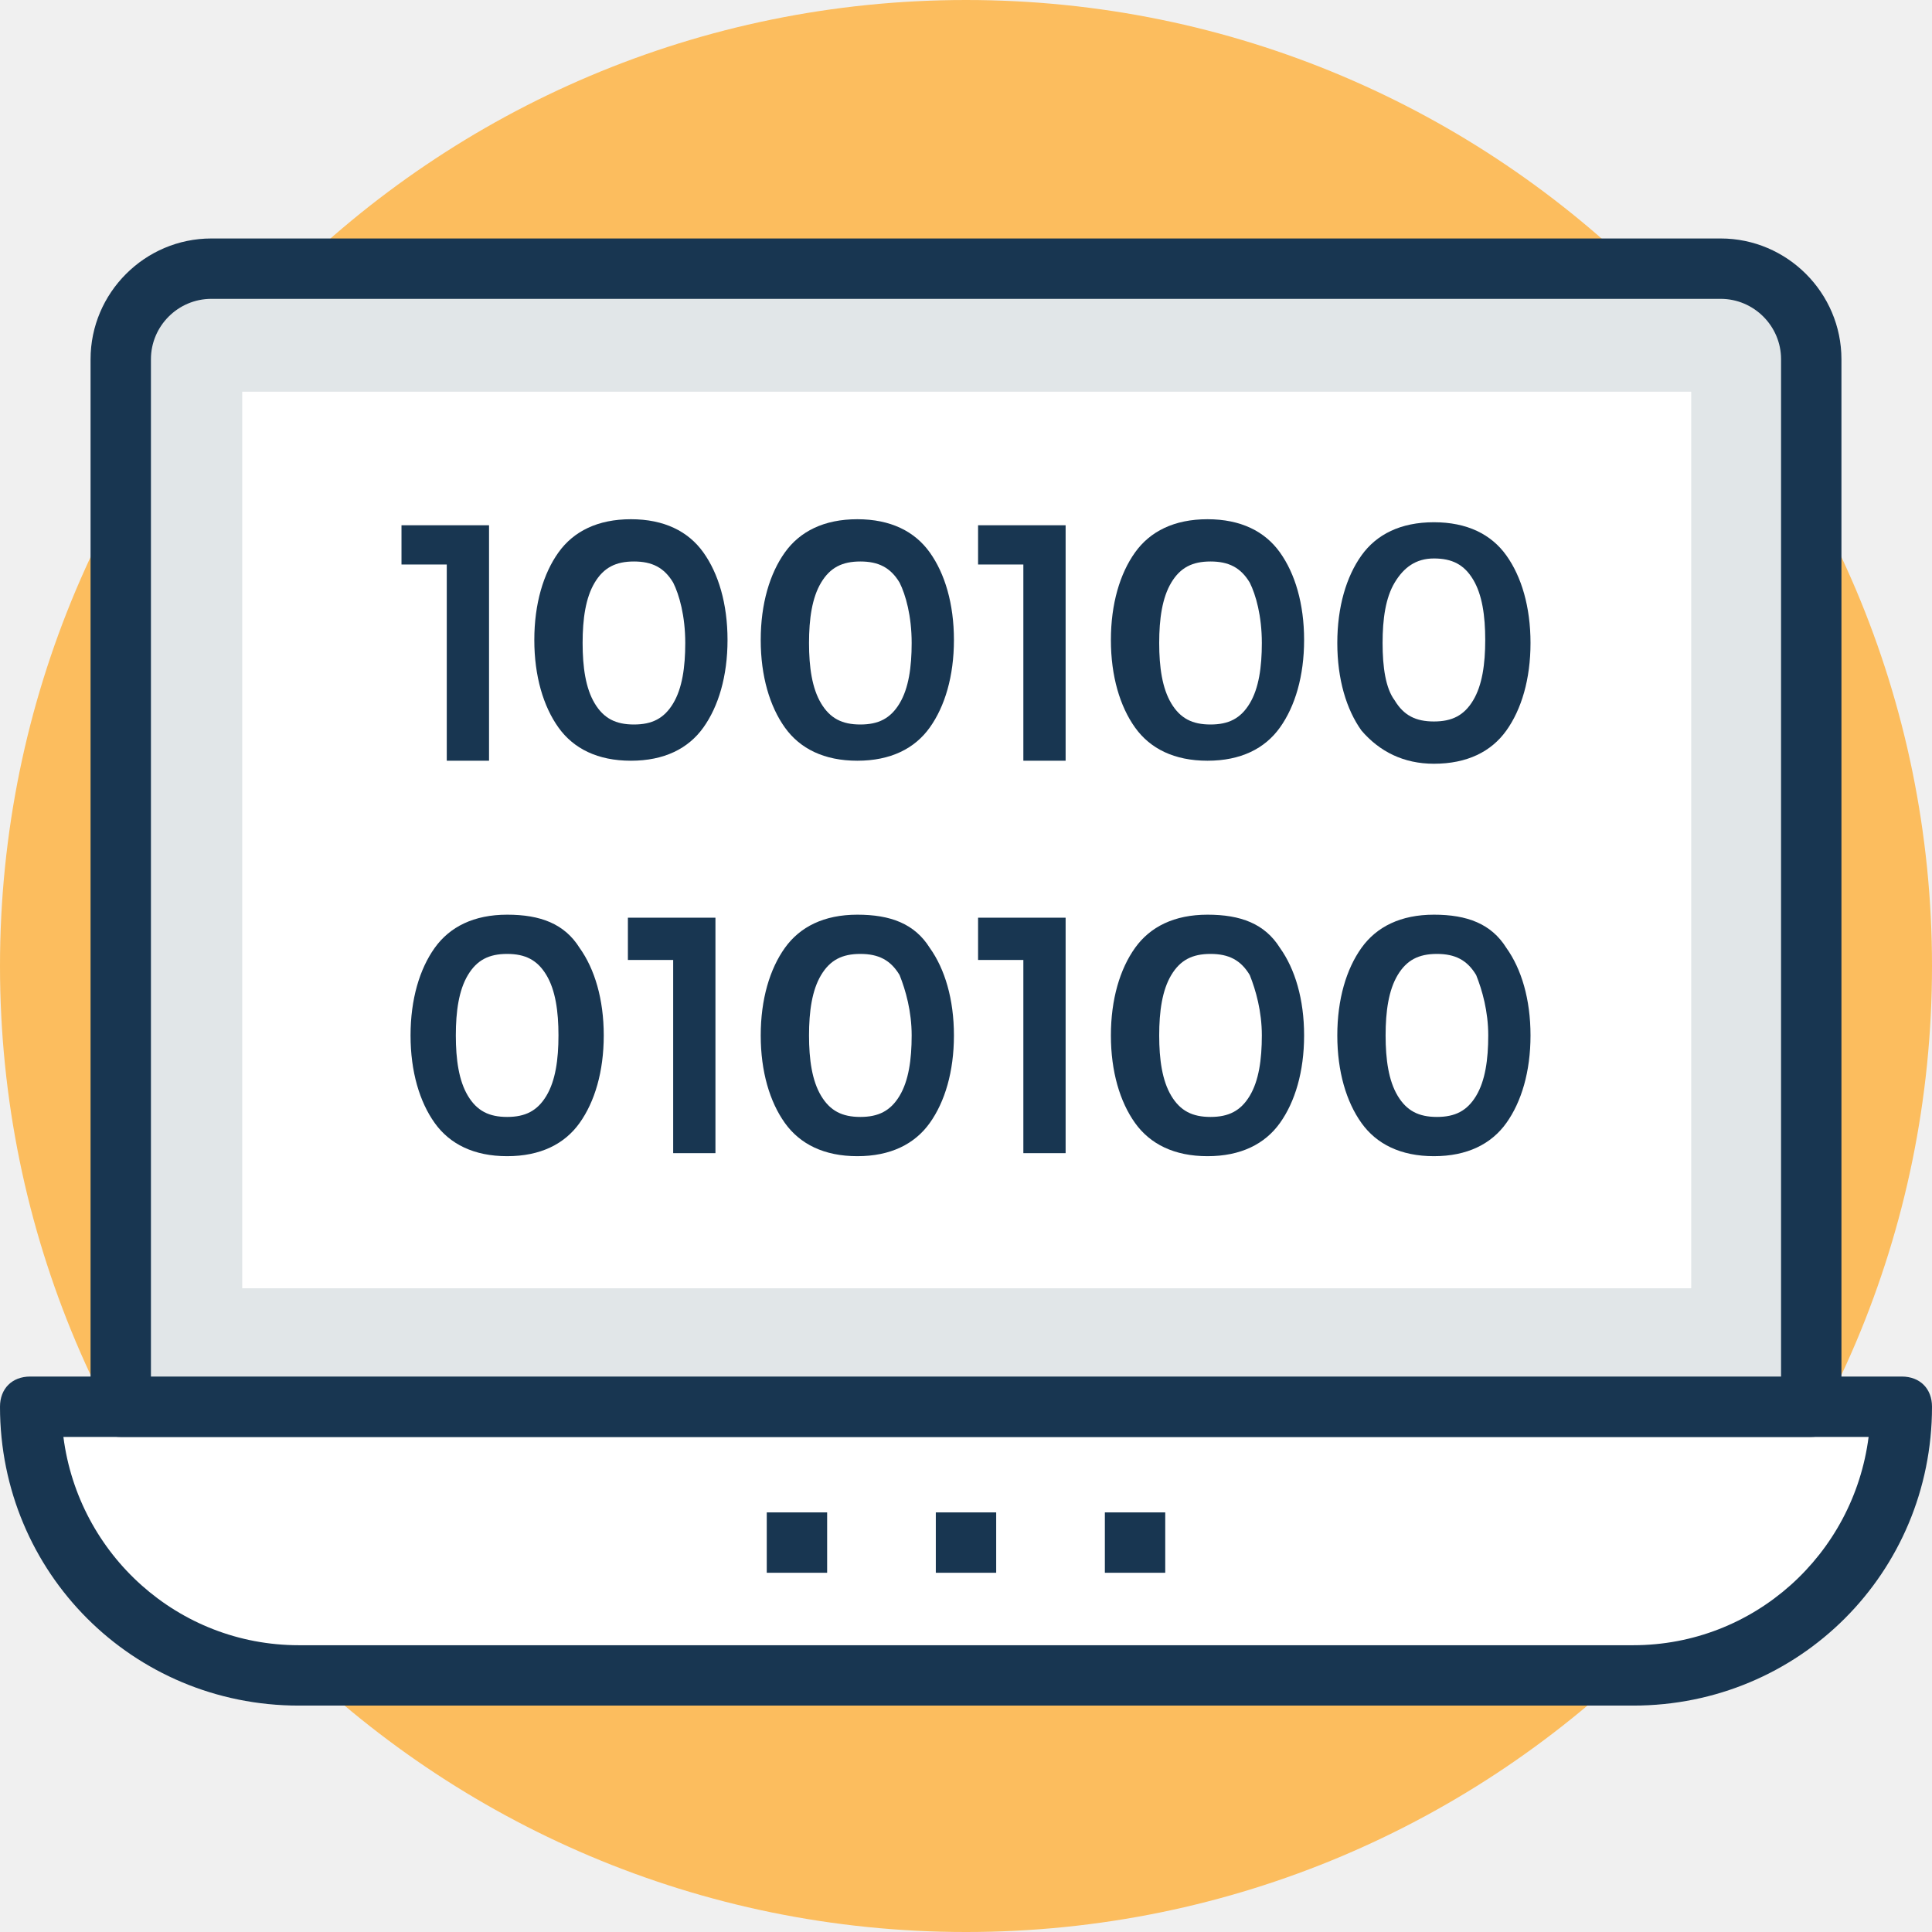
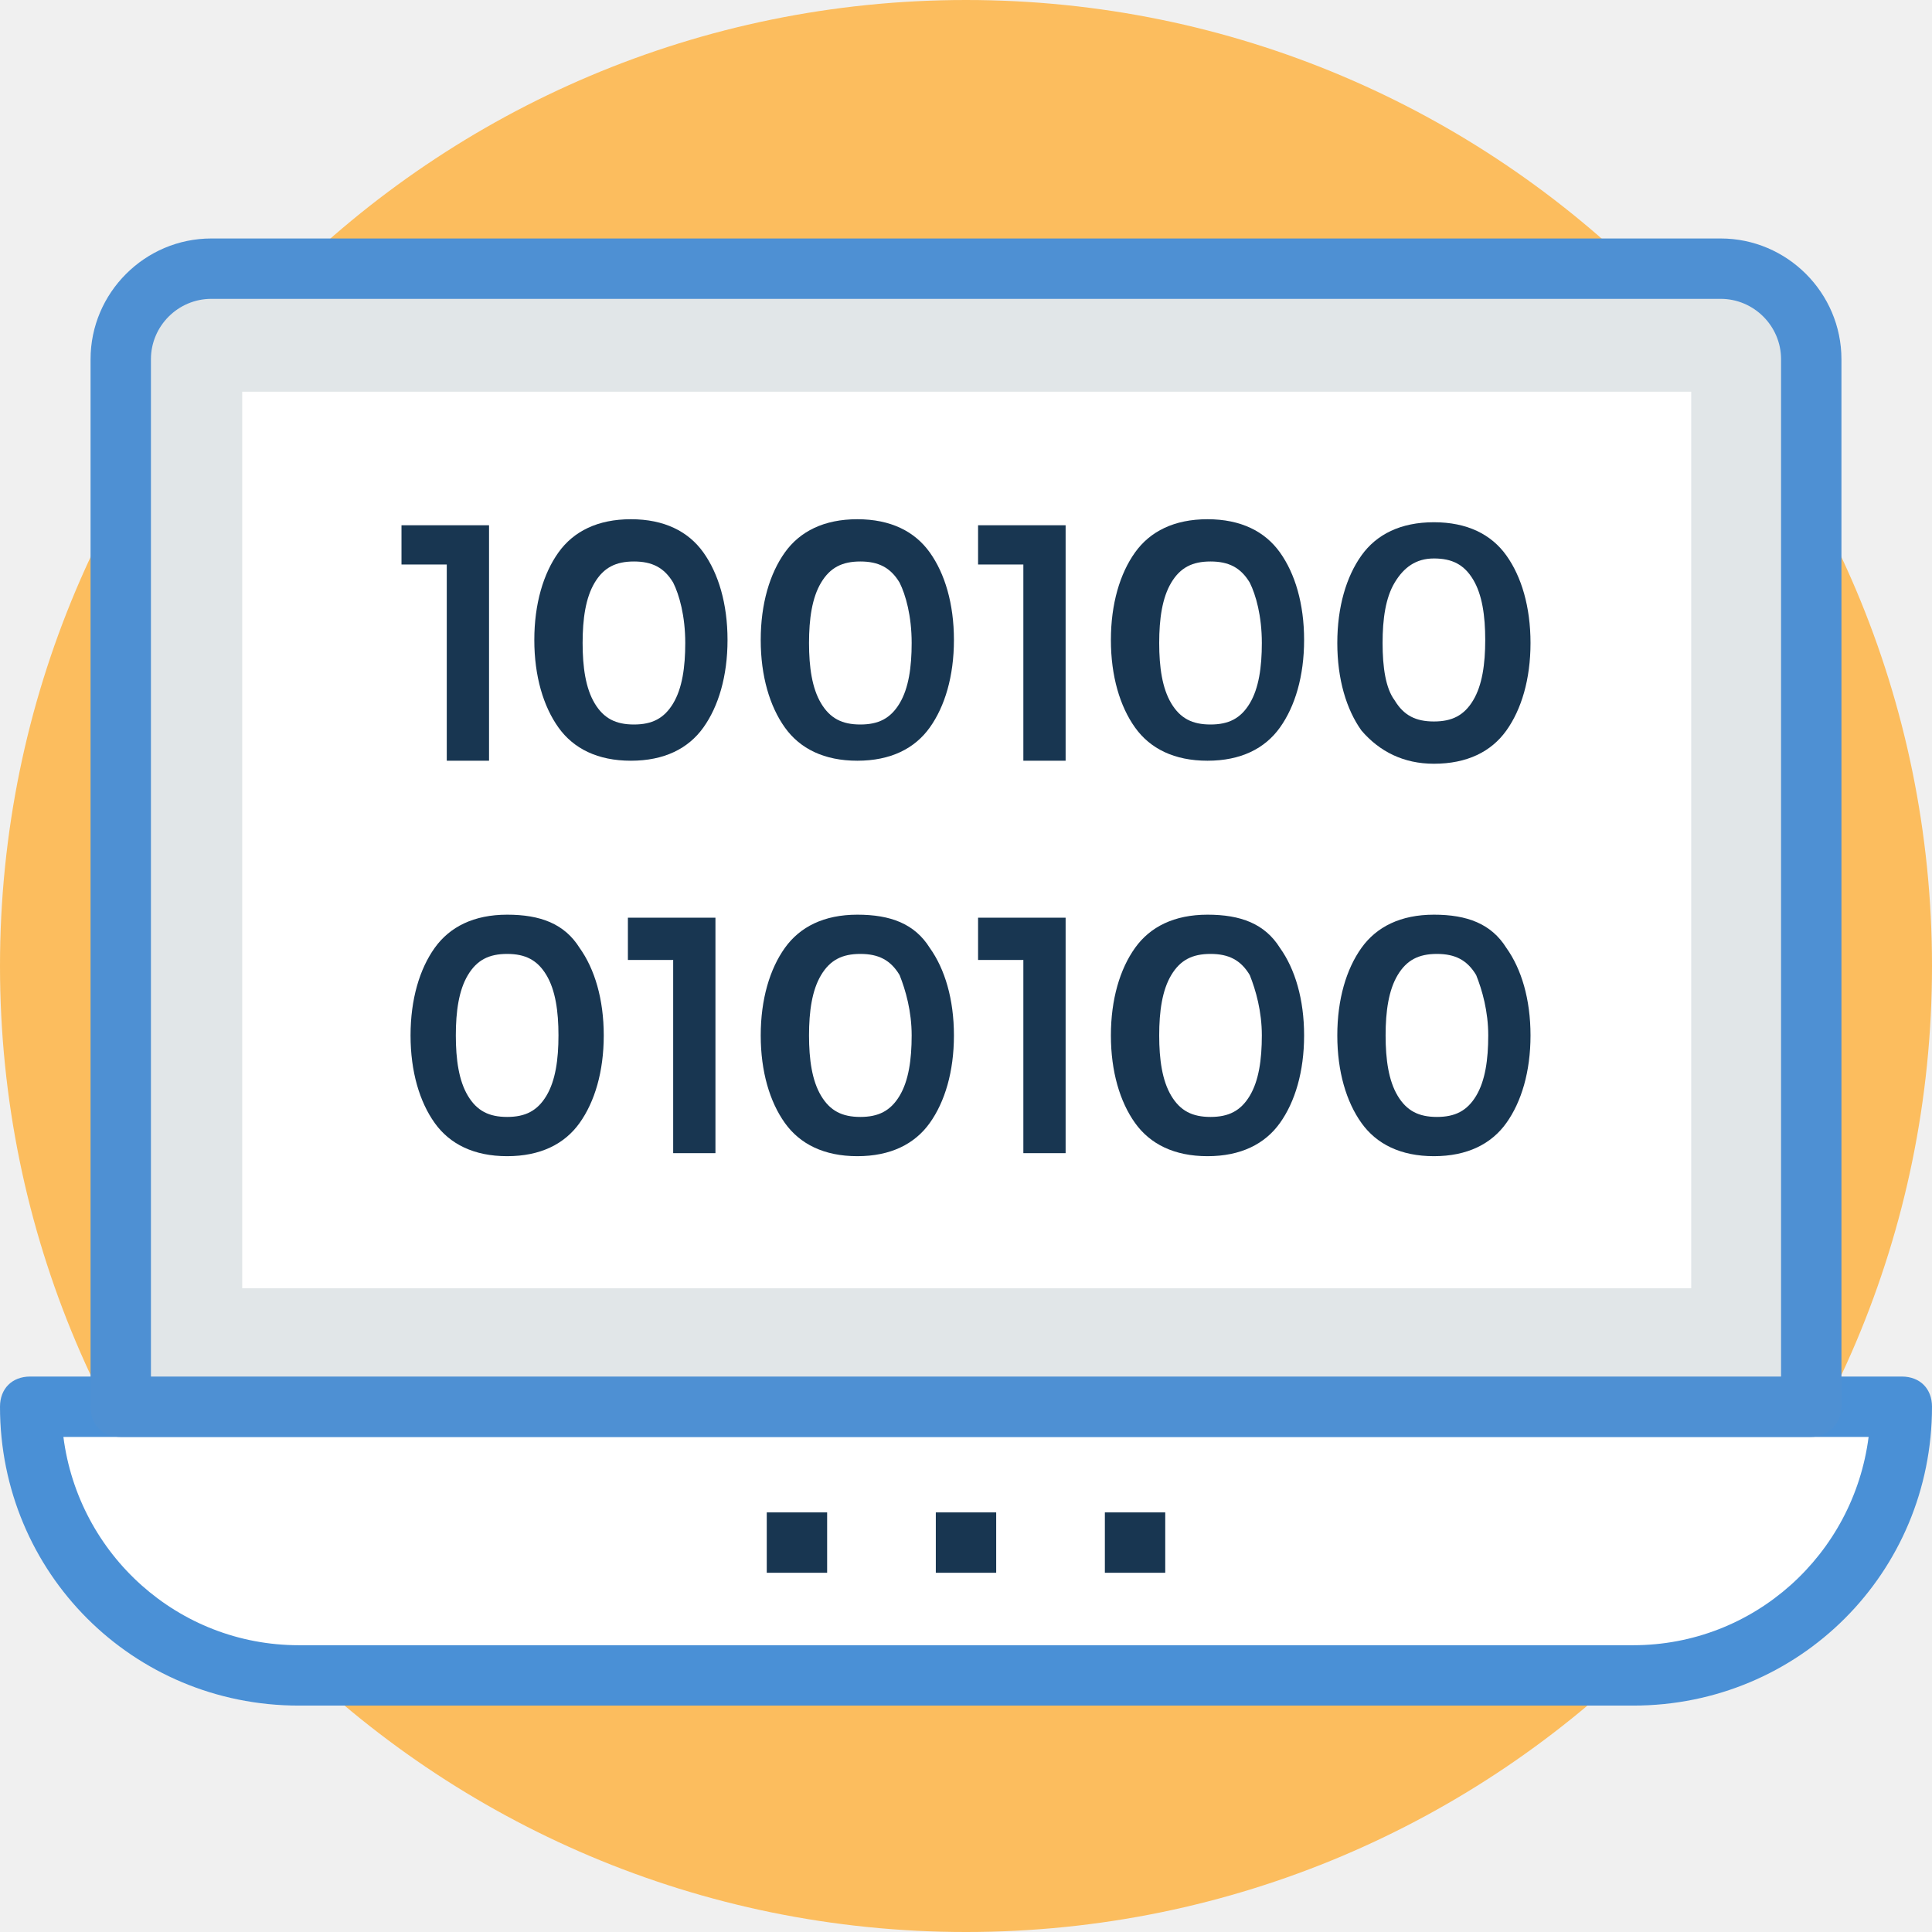
- <svg xmlns="http://www.w3.org/2000/svg" version="1.1" id="Capa_1" x="0px" y="0px" viewBox="0 0 504.123 504.123" style="enable-background:new 0 0 504.123 504.123;" xml:space="preserve">
-   <circle style="fill:#FCBD5E;" cx="252.062" cy="252.062" r="252.062" />
-   <path style="fill:#FFFFFF;" d="M7.877,367.065h488.369l0,0c0,38.597-31.508,70.105-70.105,70.105H77.982  C39.385,437.169,7.877,406.449,7.877,367.065L7.877,367.065z" />
-   <path style="fill:#183651;" d="M426.142,445.046H77.982C34.658,445.046,0,410.388,0,367.065c0-4.726,3.151-7.877,7.877-7.877  h488.369c4.726,0,7.877,3.151,7.877,7.877C504.123,410.388,469.465,445.046,426.142,445.046z M16.542,374.942  c3.938,30.72,29.932,54.351,61.44,54.351h348.16c31.508,0,57.502-23.631,61.44-54.351H16.542z" />
-   <path style="fill:#E1E6E8;" d="M55.138,70.105h393.846c13.391,0,23.631,10.24,23.631,23.631v273.329H31.508V93.735  C31.508,81.132,42.535,70.105,55.138,70.105z" />
-   <path style="fill:#183651;" d="M472.615,374.942H31.508c-4.726,0-7.877-3.151-7.877-7.877V93.735  c0-17.329,14.178-31.508,31.508-31.508h393.846c17.329,0,31.508,14.178,31.508,31.508v273.329  C480.492,371.791,476.554,374.942,472.615,374.942z M39.385,359.188h425.354V93.735c0-8.665-7.089-15.754-15.754-15.754H55.138  c-8.665,0-15.754,7.089-15.754,15.754V359.188z" />
-   <rect x="63.204" y="102.211" style="fill:#FFFFFF;" width="378.092" height="233.945" />
-   <g>
-     <rect x="200.074" y="394.634" style="fill:#183651;" width="15.754" height="15.754" />
-     <rect x="244.185" y="394.634" style="fill:#183651;" width="15.754" height="15.754" />
-     <rect x="288.295" y="394.634" style="fill:#183651;" width="15.754" height="15.754" />
-     <polygon style="fill:#183651;" points="116.578,198.498 127.606,198.498 127.606,137.058 104.763,137.058 104.763,147.298    116.578,147.298  " />
-     <path style="fill:#183651;" d="M164.628,135.483c-8.665,0-14.966,3.151-18.905,8.665s-6.302,13.391-6.302,22.843   c0,9.452,2.363,17.329,6.302,22.843c3.938,5.514,10.24,8.665,18.905,8.665c8.665,0,14.966-3.151,18.905-8.665   s6.302-13.391,6.302-22.843s-2.363-17.329-6.302-22.843C179.594,138.634,173.292,135.483,164.628,135.483z M178.806,167.778   c0,6.302-0.788,11.815-3.151,15.754s-5.514,5.514-10.24,5.514c-4.726,0-7.877-1.575-10.24-5.514   c-2.363-3.938-3.151-9.452-3.151-15.754s0.788-11.815,3.151-15.754c2.363-3.938,5.514-5.514,10.24-5.514   c4.726,0,7.877,1.575,10.24,5.514C177.231,155.175,178.806,160.689,178.806,167.778z" />
-     <path style="fill:#183651;" d="M223.705,135.483c-8.665,0-14.966,3.151-18.905,8.665s-6.302,13.391-6.302,22.843   c0,9.452,2.363,17.329,6.302,22.843c3.938,5.514,10.24,8.665,18.905,8.665c8.665,0,14.966-3.151,18.905-8.665   s6.302-13.391,6.302-22.843s-2.363-17.329-6.302-22.843C238.671,138.634,232.369,135.483,223.705,135.483z M237.883,167.778   c0,6.302-0.788,11.815-3.151,15.754s-5.514,5.514-10.24,5.514c-4.726,0-7.877-1.575-10.24-5.514   c-2.363-3.938-3.151-9.452-3.151-15.754s0.788-11.815,3.151-15.754c2.363-3.938,5.514-5.514,10.24-5.514s7.877,1.575,10.24,5.514   C236.308,155.175,237.883,160.689,237.883,167.778z" />
-     <polygon style="fill:#183651;" points="255.212,147.298 267.028,147.298 267.028,198.498 278.055,198.498 278.055,137.058    255.212,137.058  " />
-     <path style="fill:#183651;" d="M315.077,135.483c-8.665,0-14.966,3.151-18.905,8.665c-3.938,5.514-6.302,13.391-6.302,22.843   c0,9.452,2.363,17.329,6.302,22.843c3.938,5.514,10.24,8.665,18.905,8.665c8.665,0,14.966-3.151,18.905-8.665   c3.938-5.514,6.302-13.391,6.302-22.843s-2.363-17.329-6.302-22.843C330.043,138.634,323.742,135.483,315.077,135.483z    M329.255,167.778c0,6.302-0.788,11.815-3.151,15.754c-2.363,3.938-5.514,5.514-10.24,5.514c-4.726,0-7.877-1.575-10.24-5.514   s-3.151-9.452-3.151-15.754s0.788-11.815,3.151-15.754c2.363-3.938,5.514-5.514,10.24-5.514c4.726,0,7.877,1.575,10.24,5.514   C327.68,155.175,329.255,160.689,329.255,167.778z" />
-     <path style="fill:#183651;" d="M374.154,199.286c8.665,0,14.966-3.151,18.905-8.665c3.938-5.514,6.302-13.391,6.302-22.843   c0-9.452-2.363-17.329-6.302-22.843c-3.938-5.514-10.24-8.665-18.905-8.665c-8.665,0-14.966,3.151-18.905,8.665   c-3.938,5.514-6.302,13.391-6.302,22.843c0,9.452,2.363,17.329,6.302,22.843C359.975,196.135,366.277,199.286,374.154,199.286z    M360.763,167.778c0-6.302,0.788-11.815,3.151-15.754c2.363-3.938,5.514-6.302,10.24-6.302s7.877,1.575,10.24,5.514   s3.151,9.452,3.151,15.754c0,6.302-0.788,11.815-3.151,15.754c-2.363,3.938-5.514,5.514-10.24,5.514s-7.877-1.575-10.24-5.514   C361.551,179.594,360.763,174.08,360.763,167.778z" />
-     <path style="fill:#183651;" d="M132.332,238.671c-8.665,0-14.966,3.151-18.905,8.665c-3.938,5.514-6.302,13.391-6.302,22.843   c0,9.452,2.363,17.329,6.302,22.843s10.24,8.665,18.905,8.665s14.966-3.151,18.905-8.665c3.938-5.514,6.302-13.391,6.302-22.843   c0-9.452-2.363-17.329-6.302-22.843C147.298,241.034,140.997,238.671,132.332,238.671z M145.723,270.178   c0,6.302-0.788,11.815-3.151,15.754c-2.363,3.938-5.514,5.514-10.24,5.514c-4.726,0-7.877-1.575-10.24-5.514   c-2.363-3.938-3.151-9.452-3.151-15.754c0-6.302,0.788-11.815,3.151-15.754s5.514-5.514,10.24-5.514   c4.726,0,7.877,1.575,10.24,5.514S145.723,263.877,145.723,270.178z" />
-     <polygon style="fill:#183651;" points="163.84,250.486 175.655,250.486 175.655,300.898 186.683,300.898 186.683,239.458    163.84,239.458  " />
-     <path style="fill:#183651;" d="M223.705,238.671c-8.665,0-14.966,3.151-18.905,8.665c-3.938,5.514-6.302,13.391-6.302,22.843   c0,9.452,2.363,17.329,6.302,22.843s10.24,8.665,18.905,8.665c8.665,0,14.966-3.151,18.905-8.665   c3.938-5.514,6.302-13.391,6.302-22.843c0-9.452-2.363-17.329-6.302-22.843C238.671,241.034,232.369,238.671,223.705,238.671z    M237.883,270.178c0,6.302-0.788,11.815-3.151,15.754c-2.363,3.938-5.514,5.514-10.24,5.514c-4.726,0-7.877-1.575-10.24-5.514   c-2.363-3.938-3.151-9.452-3.151-15.754c0-6.302,0.788-11.815,3.151-15.754c2.363-3.938,5.514-5.514,10.24-5.514   s7.877,1.575,10.24,5.514C236.308,258.363,237.883,263.877,237.883,270.178z" />
-     <polygon style="fill:#183651;" points="255.212,250.486 267.028,250.486 267.028,300.898 278.055,300.898 278.055,239.458    255.212,239.458  " />
-     <path style="fill:#183651;" d="M315.077,238.671c-8.665,0-14.966,3.151-18.905,8.665c-3.938,5.514-6.302,13.391-6.302,22.843   c0,9.452,2.363,17.329,6.302,22.843c3.938,5.514,10.24,8.665,18.905,8.665c8.665,0,14.966-3.151,18.905-8.665   c3.938-5.514,6.302-13.391,6.302-22.843c0-9.452-2.363-17.329-6.302-22.843C330.043,241.034,323.742,238.671,315.077,238.671z    M329.255,270.178c0,6.302-0.788,11.815-3.151,15.754c-2.363,3.938-5.514,5.514-10.24,5.514c-4.726,0-7.877-1.575-10.24-5.514   c-2.363-3.938-3.151-9.452-3.151-15.754c0-6.302,0.788-11.815,3.151-15.754c2.363-3.938,5.514-5.514,10.24-5.514   c4.726,0,7.877,1.575,10.24,5.514C327.68,258.363,329.255,263.877,329.255,270.178z" />
-     <path style="fill:#183651;" d="M374.154,238.671c-8.665,0-14.966,3.151-18.905,8.665c-3.938,5.514-6.302,13.391-6.302,22.843   c0,9.452,2.363,17.329,6.302,22.843c3.938,5.514,10.24,8.665,18.905,8.665s14.966-3.151,18.905-8.665   c3.938-5.514,6.302-13.391,6.302-22.843c0-9.452-2.363-17.329-6.302-22.843C389.12,241.034,382.818,238.671,374.154,238.671z    M388.332,270.178c0,6.302-0.788,11.815-3.151,15.754c-2.363,3.938-5.514,5.514-10.24,5.514s-7.877-1.575-10.24-5.514   c-2.363-3.938-3.151-9.452-3.151-15.754c0-6.302,0.788-11.815,3.151-15.754c2.363-3.938,5.514-5.514,10.24-5.514   s7.877,1.575,10.24,5.514C386.757,258.363,388.332,263.877,388.332,270.178z" />
+ <svg xmlns="http://www.w3.org/2000/svg" version="1.1" style="enable-background:new 0 0 504.123 504.123;" xml:space="preserve" width="504.123" height="504.123">
+   <rect id="backgroundrect" width="100%" height="100%" x="0" y="0" fill="none" stroke="none" />
+   <g class="currentLayer" style="">
+     <circle style="fill:#FCBD5E;" cx="252.062" cy="252.062" r="252.062" id="svg_1" />
+     <path style="fill:#FFFFFF;" d="M7.877,367.065h488.369l0,0c0,38.597-31.508,70.105-70.105,70.105H77.982  C39.385,437.169,7.877,406.449,7.877,367.065L7.877,367.065z" id="svg_2" />
+     <path style="" d="M426.142,445.046H77.982C34.658,445.046,0,410.388,0,367.065c0-4.726,3.151-7.877,7.877-7.877  h488.369c4.726,0,7.877,3.151,7.877,7.877C504.123,410.388,469.465,445.046,426.142,445.046z M16.542,374.942  c3.938,30.72,29.932,54.351,61.44,54.351h348.16c31.508,0,57.502-23.631,61.44-54.351H16.542z" id="svg_3" class="" fill-opacity="1" fill="#4a90d6" />
+     <path style="fill:#E1E6E8;" d="M55.138,70.105h393.846c13.391,0,23.631,10.24,23.631,23.631v273.329H31.508V93.735  C31.508,81.132,42.535,70.105,55.138,70.105z" id="svg_4" />
+     <path style="" d="M472.615,374.942H31.508c-4.726,0-7.877-3.151-7.877-7.877V93.735  c0-17.329,14.178-31.508,31.508-31.508h393.846c17.329,0,31.508,14.178,31.508,31.508v273.329  C480.492,371.791,476.554,374.942,472.615,374.942z M39.385,359.188h425.354V93.735c0-8.665-7.089-15.754-15.754-15.754H55.138  c-8.665,0-15.754,7.089-15.754,15.754V359.188z" id="svg_5" class="" fill-opacity="1" fill="#4e90d3" />
+     <rect x="63.204" y="102.211" style="fill:#FFFFFF;" width="378.092" height="233.945" id="svg_6" />
+     <g id="svg_7">
+       <rect x="200.074" y="394.634" style="fill:#183651;" width="15.754" height="15.754" id="svg_8" />
+       <rect x="244.185" y="394.634" style="fill:#183651;" width="15.754" height="15.754" id="svg_9" />
+       <rect x="288.295" y="394.634" style="fill:#183651;" width="15.754" height="15.754" id="svg_10" />
+       <polygon style="fill:#183651;" points="116.578,198.498 127.606,198.498 127.606,137.058 104.763,137.058 104.763,147.298    116.578,147.298  " id="svg_11" />
+       <path style="fill:#183651;" d="M164.628,135.483c-8.665,0-14.966,3.151-18.905,8.665s-6.302,13.391-6.302,22.843   c0,9.452,2.363,17.329,6.302,22.843c3.938,5.514,10.24,8.665,18.905,8.665c8.665,0,14.966-3.151,18.905-8.665   s6.302-13.391,6.302-22.843s-2.363-17.329-6.302-22.843C179.594,138.634,173.292,135.483,164.628,135.483z M178.806,167.778   c0,6.302-0.788,11.815-3.151,15.754s-5.514,5.514-10.24,5.514c-4.726,0-7.877-1.575-10.24-5.514   c-2.363-3.938-3.151-9.452-3.151-15.754s0.788-11.815,3.151-15.754c2.363-3.938,5.514-5.514,10.24-5.514   c4.726,0,7.877,1.575,10.24,5.514C177.231,155.175,178.806,160.689,178.806,167.778z" id="svg_12" />
+       <path style="fill:#183651;" d="M223.705,135.483c-8.665,0-14.966,3.151-18.905,8.665s-6.302,13.391-6.302,22.843   c0,9.452,2.363,17.329,6.302,22.843c3.938,5.514,10.24,8.665,18.905,8.665c8.665,0,14.966-3.151,18.905-8.665   s6.302-13.391,6.302-22.843s-2.363-17.329-6.302-22.843C238.671,138.634,232.369,135.483,223.705,135.483z M237.883,167.778   c0,6.302-0.788,11.815-3.151,15.754s-5.514,5.514-10.24,5.514c-4.726,0-7.877-1.575-10.24-5.514   c-2.363-3.938-3.151-9.452-3.151-15.754s0.788-11.815,3.151-15.754c2.363-3.938,5.514-5.514,10.24-5.514s7.877,1.575,10.24,5.514   C236.308,155.175,237.883,160.689,237.883,167.778z" id="svg_13" />
+       <polygon style="fill:#183651;" points="255.212,147.298 267.028,147.298 267.028,198.498 278.055,198.498 278.055,137.058    255.212,137.058  " id="svg_14" />
+       <path style="fill:#183651;" d="M315.077,135.483c-8.665,0-14.966,3.151-18.905,8.665c-3.938,5.514-6.302,13.391-6.302,22.843   c0,9.452,2.363,17.329,6.302,22.843c3.938,5.514,10.24,8.665,18.905,8.665c8.665,0,14.966-3.151,18.905-8.665   c3.938-5.514,6.302-13.391,6.302-22.843s-2.363-17.329-6.302-22.843C330.043,138.634,323.742,135.483,315.077,135.483z    M329.255,167.778c0,6.302-0.788,11.815-3.151,15.754c-2.363,3.938-5.514,5.514-10.24,5.514c-4.726,0-7.877-1.575-10.24-5.514   s-3.151-9.452-3.151-15.754s0.788-11.815,3.151-15.754c2.363-3.938,5.514-5.514,10.24-5.514c4.726,0,7.877,1.575,10.24,5.514   C327.68,155.175,329.255,160.689,329.255,167.778z" id="svg_15" />
+       <path style="fill:#183651;" d="M374.154,199.286c8.665,0,14.966-3.151,18.905-8.665c3.938-5.514,6.302-13.391,6.302-22.843   c0-9.452-2.363-17.329-6.302-22.843c-3.938-5.514-10.24-8.665-18.905-8.665c-8.665,0-14.966,3.151-18.905,8.665   c-3.938,5.514-6.302,13.391-6.302,22.843c0,9.452,2.363,17.329,6.302,22.843C359.975,196.135,366.277,199.286,374.154,199.286z    M360.763,167.778c0-6.302,0.788-11.815,3.151-15.754c2.363-3.938,5.514-6.302,10.24-6.302s7.877,1.575,10.24,5.514   s3.151,9.452,3.151,15.754c0,6.302-0.788,11.815-3.151,15.754c-2.363,3.938-5.514,5.514-10.24,5.514s-7.877-1.575-10.24-5.514   C361.551,179.594,360.763,174.08,360.763,167.778z" id="svg_16" />
+       <path style="fill:#183651;" d="M132.332,238.671c-8.665,0-14.966,3.151-18.905,8.665c-3.938,5.514-6.302,13.391-6.302,22.843   c0,9.452,2.363,17.329,6.302,22.843s10.24,8.665,18.905,8.665s14.966-3.151,18.905-8.665c3.938-5.514,6.302-13.391,6.302-22.843   c0-9.452-2.363-17.329-6.302-22.843C147.298,241.034,140.997,238.671,132.332,238.671z M145.723,270.178   c0,6.302-0.788,11.815-3.151,15.754c-2.363,3.938-5.514,5.514-10.24,5.514c-4.726,0-7.877-1.575-10.24-5.514   c-2.363-3.938-3.151-9.452-3.151-15.754c0-6.302,0.788-11.815,3.151-15.754s5.514-5.514,10.24-5.514   c4.726,0,7.877,1.575,10.24,5.514S145.723,263.877,145.723,270.178z" id="svg_17" />
+       <polygon style="fill:#183651;" points="163.84,250.486 175.655,250.486 175.655,300.898 186.683,300.898 186.683,239.458    163.84,239.458  " id="svg_18" />
+       <path style="fill:#183651;" d="M223.705,238.671c-8.665,0-14.966,3.151-18.905,8.665c-3.938,5.514-6.302,13.391-6.302,22.843   c0,9.452,2.363,17.329,6.302,22.843s10.24,8.665,18.905,8.665c8.665,0,14.966-3.151,18.905-8.665   c3.938-5.514,6.302-13.391,6.302-22.843c0-9.452-2.363-17.329-6.302-22.843C238.671,241.034,232.369,238.671,223.705,238.671z    M237.883,270.178c0,6.302-0.788,11.815-3.151,15.754c-2.363,3.938-5.514,5.514-10.24,5.514c-4.726,0-7.877-1.575-10.24-5.514   c-2.363-3.938-3.151-9.452-3.151-15.754c0-6.302,0.788-11.815,3.151-15.754c2.363-3.938,5.514-5.514,10.24-5.514   s7.877,1.575,10.24,5.514C236.308,258.363,237.883,263.877,237.883,270.178z" id="svg_19" />
+       <polygon style="fill:#183651;" points="255.212,250.486 267.028,250.486 267.028,300.898 278.055,300.898 278.055,239.458    255.212,239.458  " id="svg_20" />
+       <path style="fill:#183651;" d="M315.077,238.671c-8.665,0-14.966,3.151-18.905,8.665c-3.938,5.514-6.302,13.391-6.302,22.843   c0,9.452,2.363,17.329,6.302,22.843c3.938,5.514,10.24,8.665,18.905,8.665c8.665,0,14.966-3.151,18.905-8.665   c3.938-5.514,6.302-13.391,6.302-22.843c0-9.452-2.363-17.329-6.302-22.843C330.043,241.034,323.742,238.671,315.077,238.671z    M329.255,270.178c0,6.302-0.788,11.815-3.151,15.754c-2.363,3.938-5.514,5.514-10.24,5.514c-4.726,0-7.877-1.575-10.24-5.514   c-2.363-3.938-3.151-9.452-3.151-15.754c0-6.302,0.788-11.815,3.151-15.754c2.363-3.938,5.514-5.514,10.24-5.514   c4.726,0,7.877,1.575,10.24,5.514C327.68,258.363,329.255,263.877,329.255,270.178z" id="svg_21" />
+       <path style="fill:#183651;" d="M374.154,238.671c-8.665,0-14.966,3.151-18.905,8.665c-3.938,5.514-6.302,13.391-6.302,22.843   c0,9.452,2.363,17.329,6.302,22.843c3.938,5.514,10.24,8.665,18.905,8.665s14.966-3.151,18.905-8.665   c3.938-5.514,6.302-13.391,6.302-22.843c0-9.452-2.363-17.329-6.302-22.843C389.12,241.034,382.818,238.671,374.154,238.671z    M388.332,270.178c0,6.302-0.788,11.815-3.151,15.754c-2.363,3.938-5.514,5.514-10.24,5.514s-7.877-1.575-10.24-5.514   c-2.363-3.938-3.151-9.452-3.151-15.754c0-6.302,0.788-11.815,3.151-15.754c2.363-3.938,5.514-5.514,10.24-5.514   s7.877,1.575,10.24,5.514C386.757,258.363,388.332,263.877,388.332,270.178z" id="svg_22" />
+     </g>
+     <g id="svg_23">
+ </g>
+     <g id="svg_24">
+ </g>
+     <g id="svg_25">
+ </g>
+     <g id="svg_26">
+ </g>
+     <g id="svg_27">
+ </g>
+     <g id="svg_28">
+ </g>
+     <g id="svg_29">
+ </g>
+     <g id="svg_30">
+ </g>
+     <g id="svg_31">
+ </g>
+     <g id="svg_32">
+ </g>
+     <g id="svg_33">
+ </g>
+     <g id="svg_34">
+ </g>
+     <g id="svg_35">
+ </g>
+     <g id="svg_36">
+ </g>
+     <g id="svg_37">
+ </g>
  </g>
-   <g>
- </g>
-   <g>
- </g>
-   <g>
- </g>
-   <g>
- </g>
-   <g>
- </g>
-   <g>
- </g>
-   <g>
- </g>
-   <g>
- </g>
-   <g>
- </g>
-   <g>
- </g>
-   <g>
- </g>
-   <g>
- </g>
-   <g>
- </g>
-   <g>
- </g>
-   <g>
- </g>
</svg>
